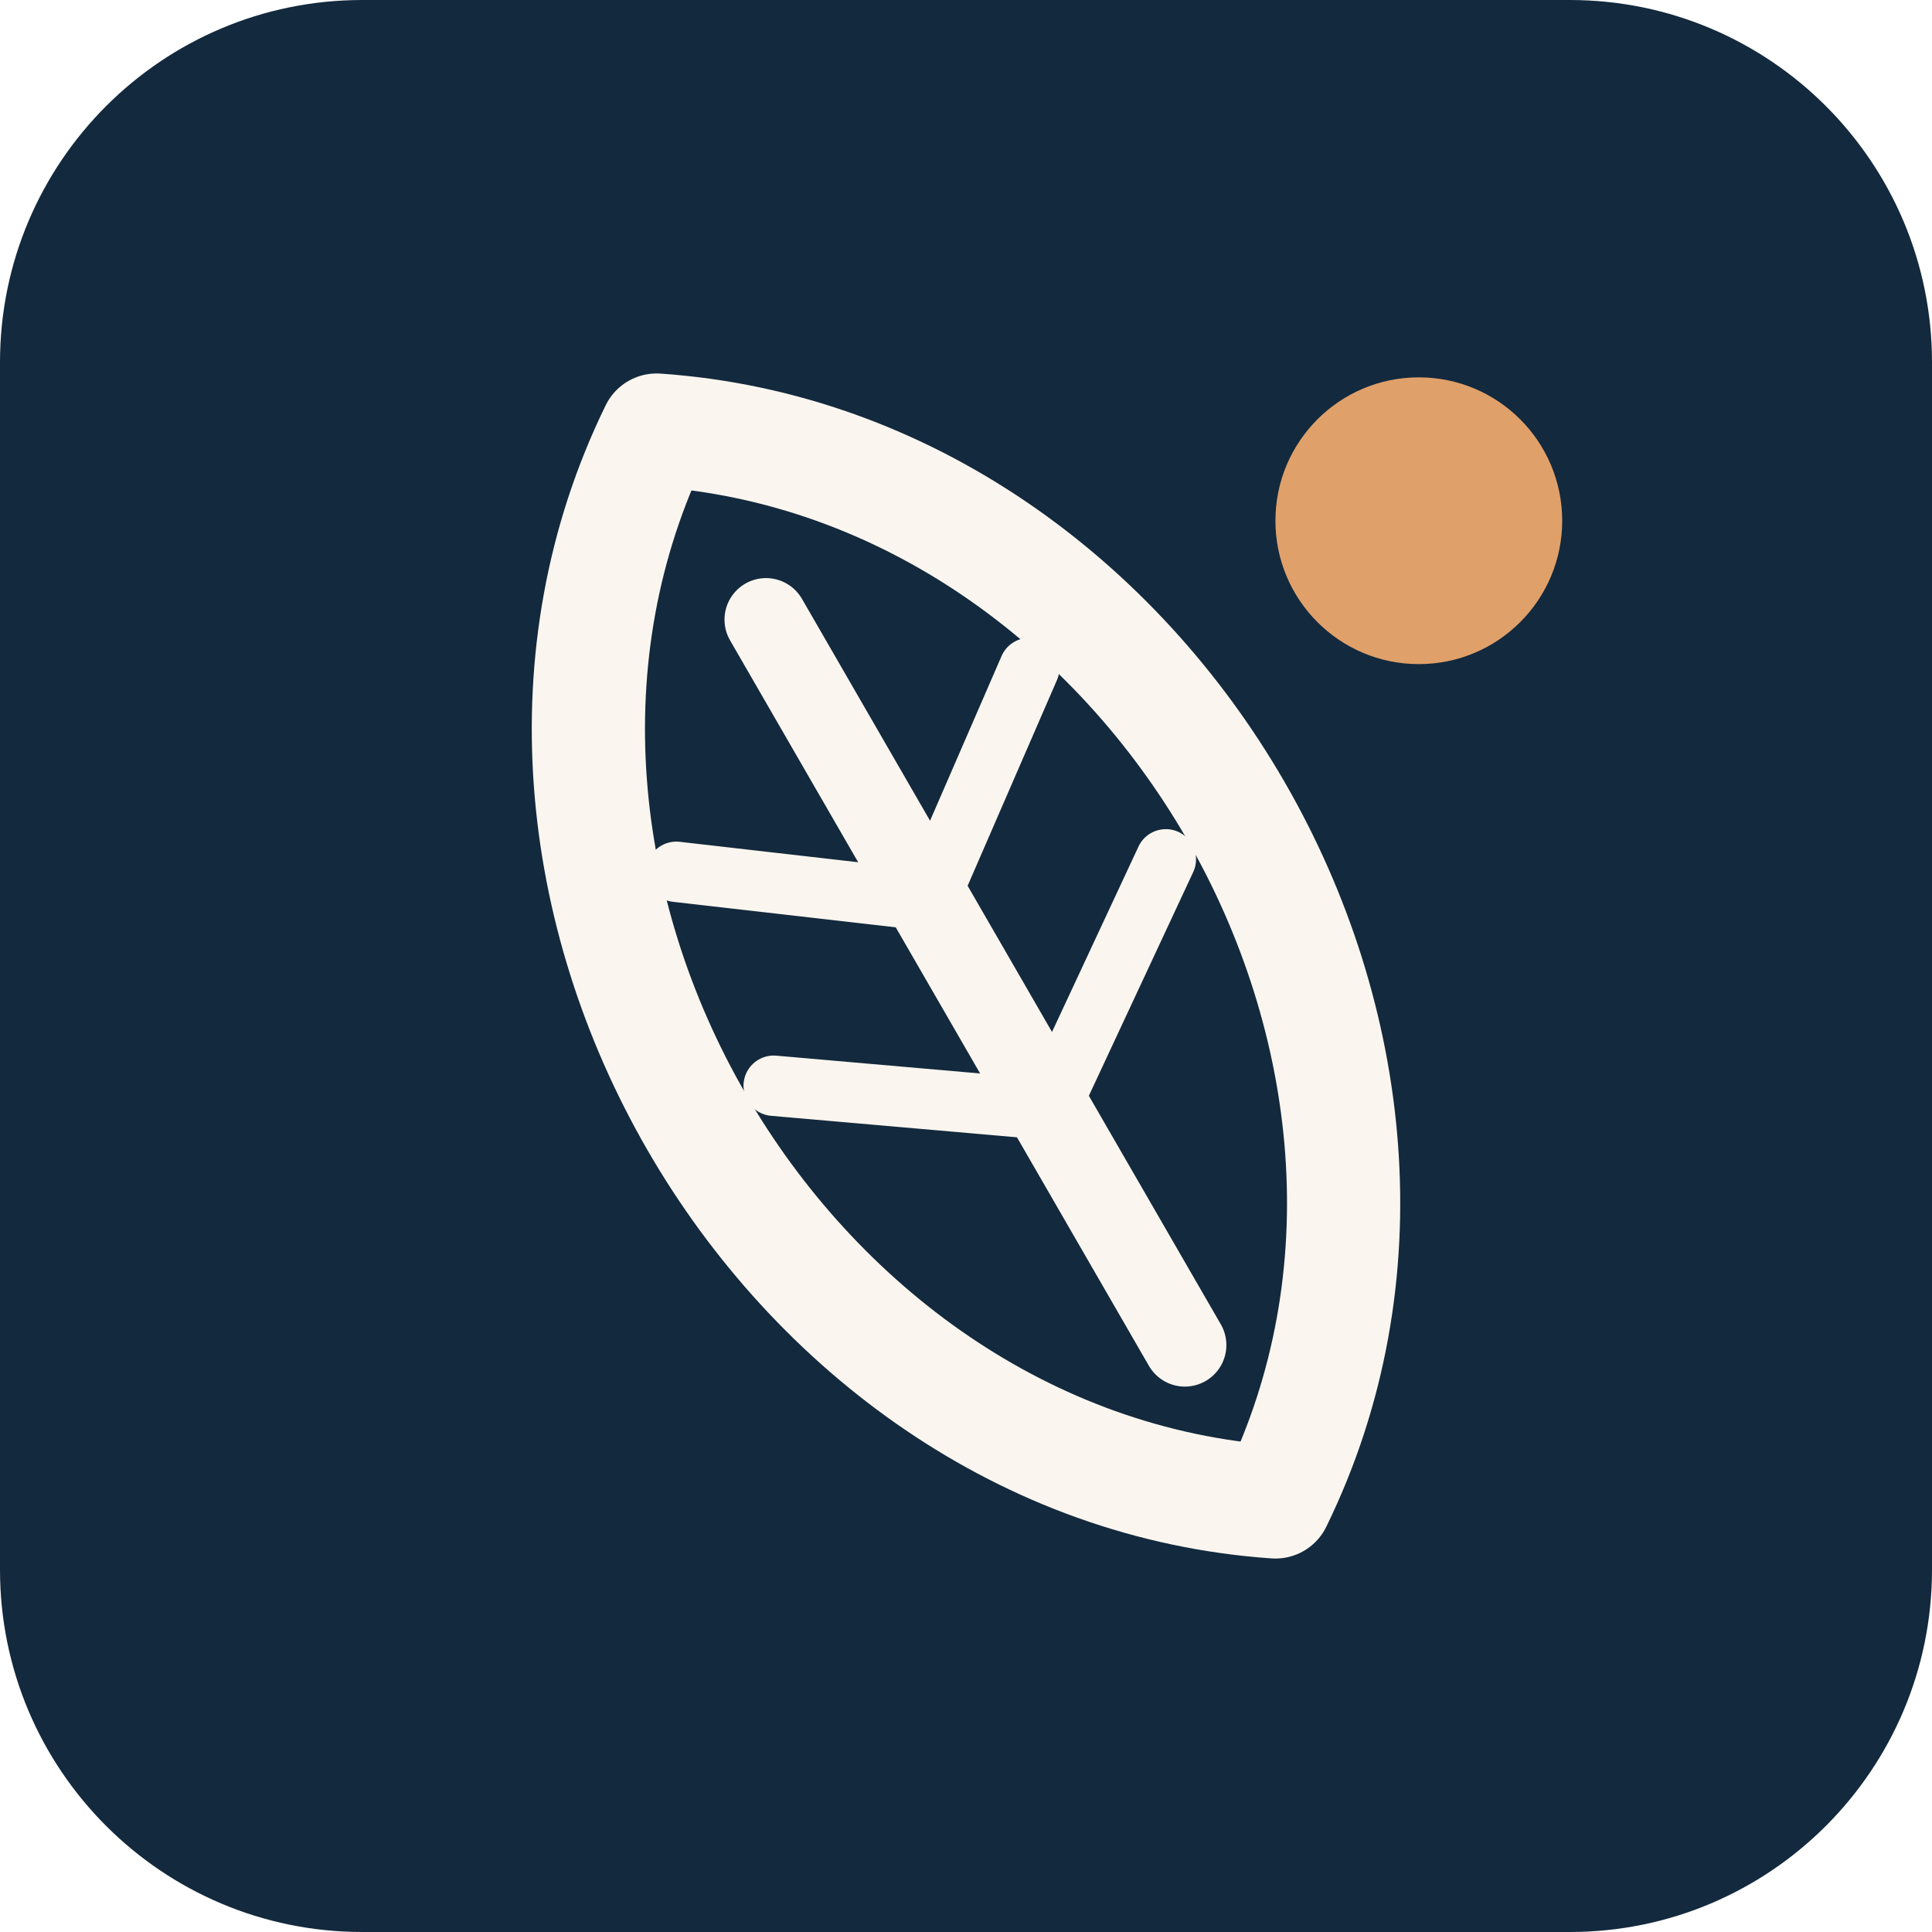
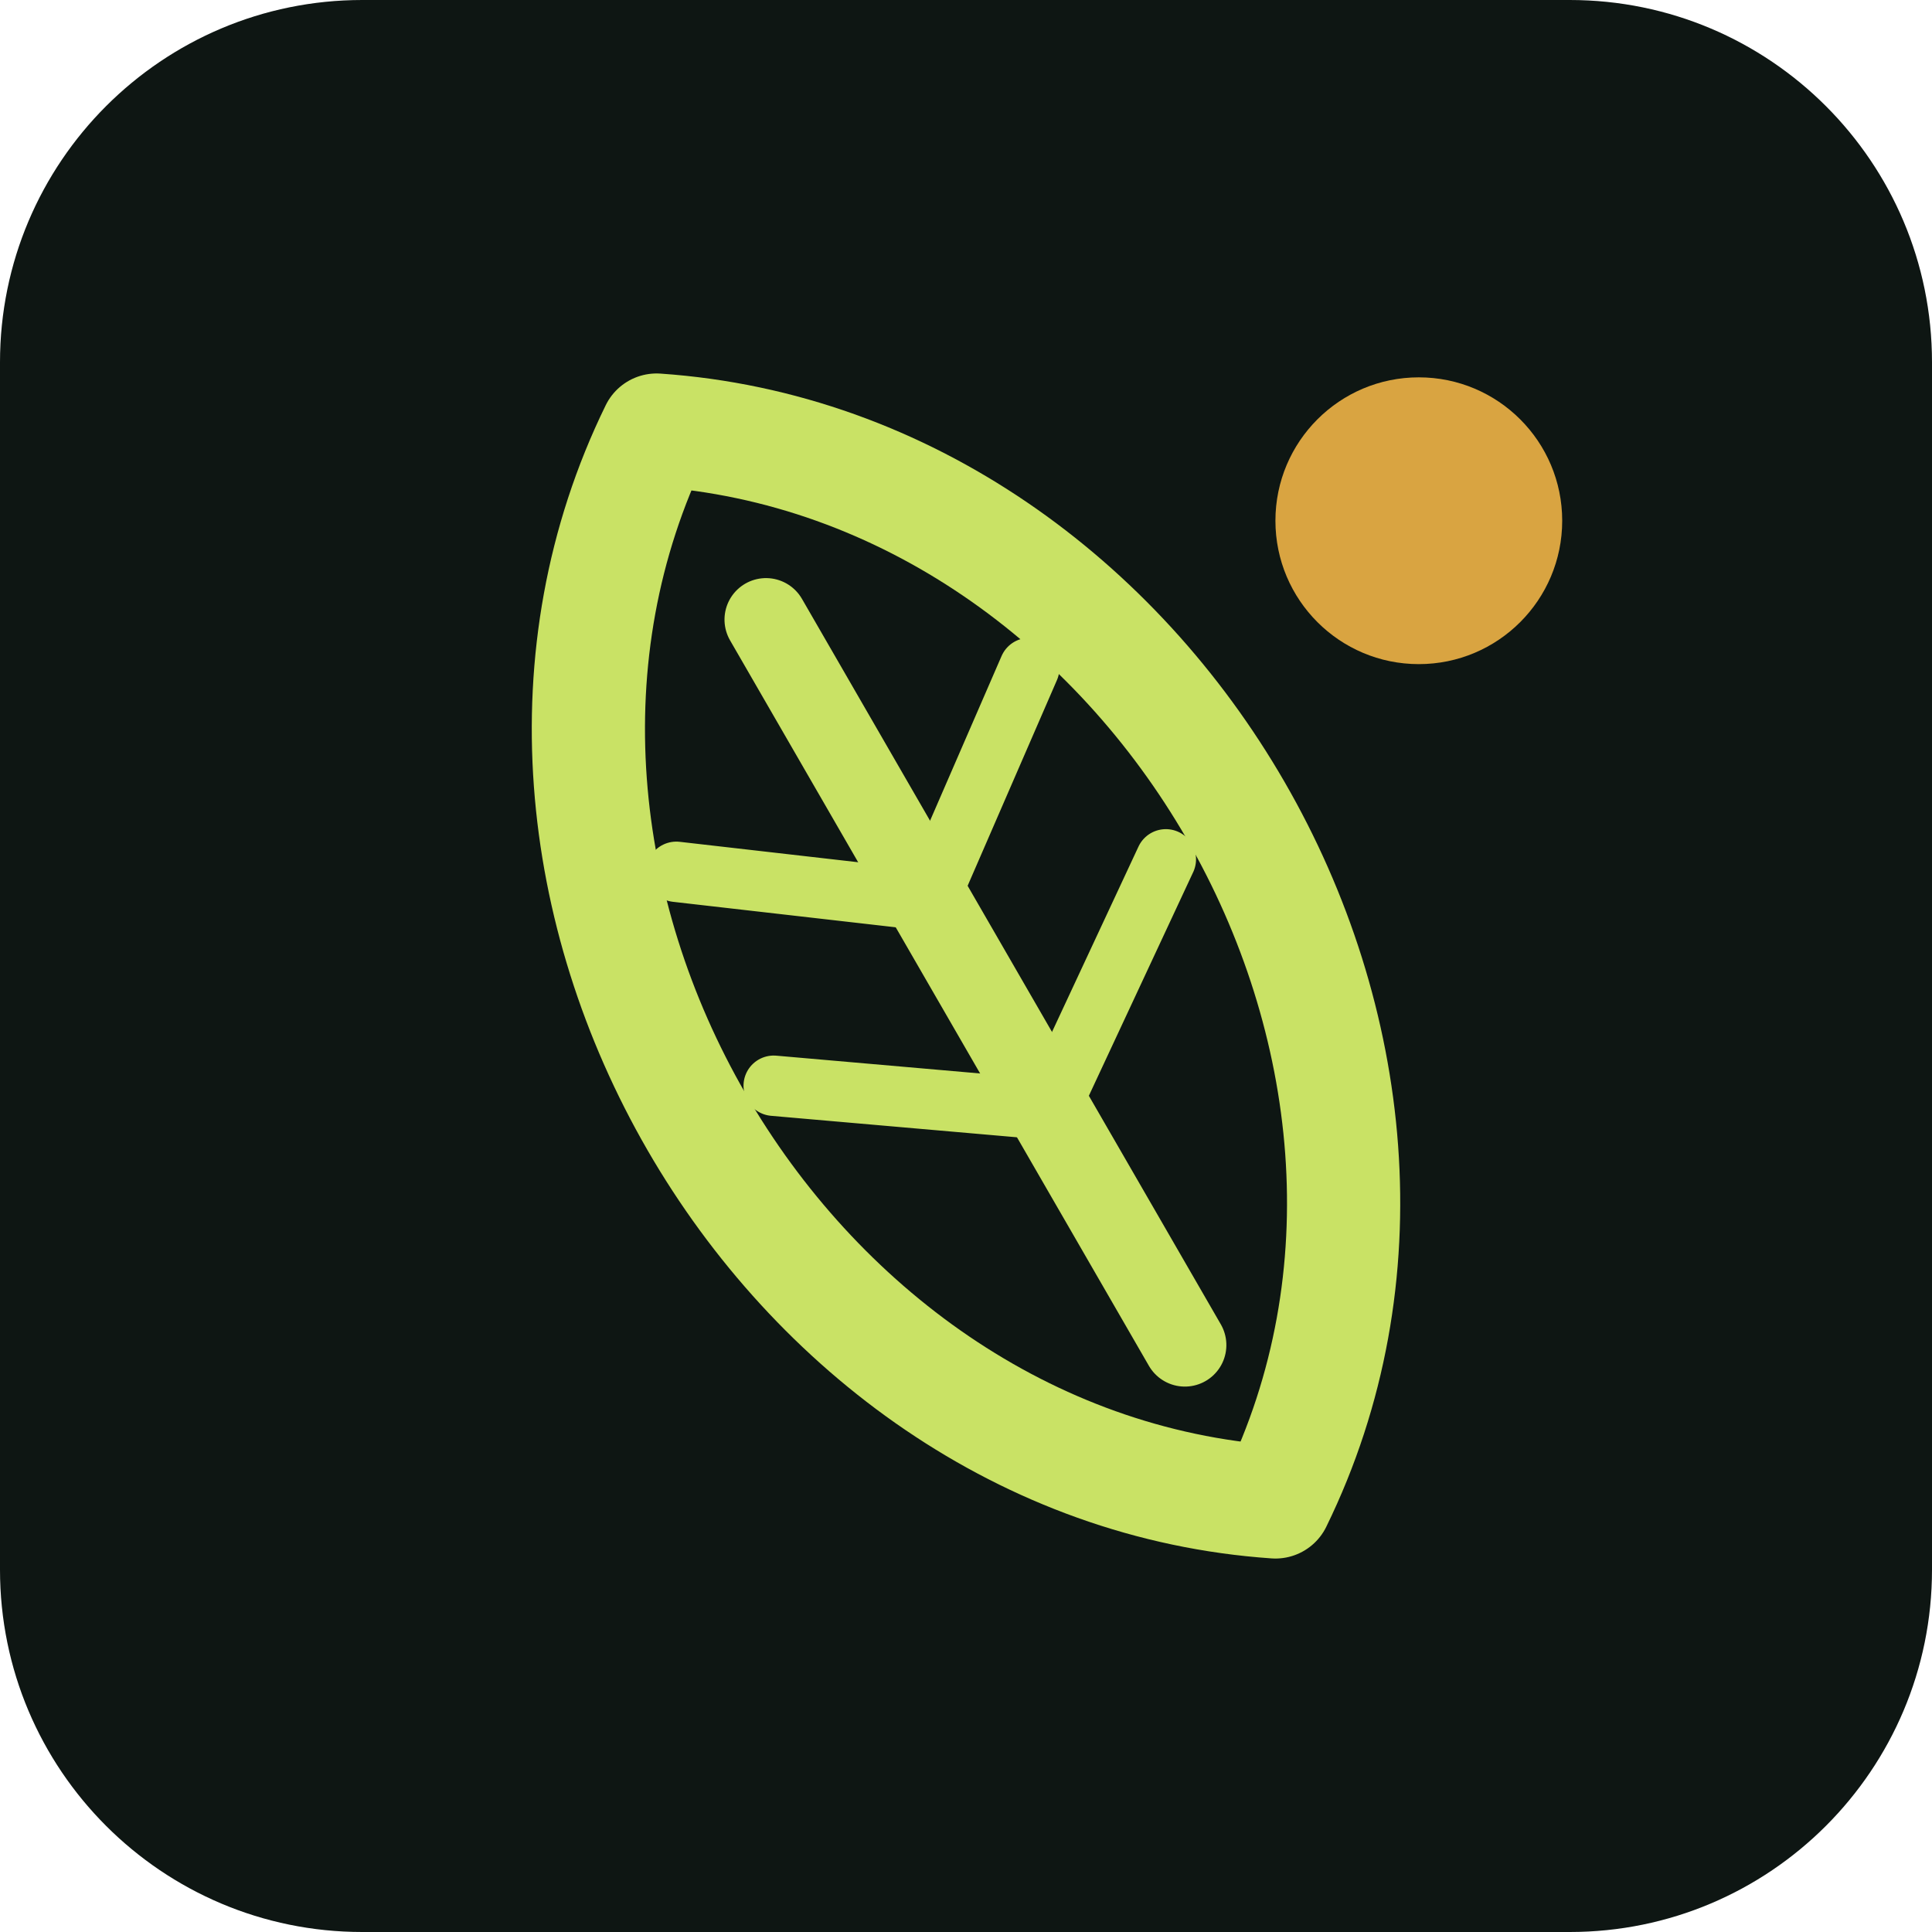
<svg xmlns="http://www.w3.org/2000/svg" viewBox="0 0 512 512">
-   <rect width="512" height="512" rx="96" fill="#13293D" />
+   <rect width="512" height="512" rx="96" fill="#0E1613" />
  <g transform="rotate(-30 256 256)">
-     <path d="M256 92C366 166 366 346 256 420C146 346 146 166 256 92Z" fill="none" stroke="#FAF6EF" stroke-width="30" stroke-linejoin="round" />
-     <path d="M256 150V372" stroke="#FAF6EF" stroke-width="22" stroke-linecap="round" />
-     <path d="M256 236L310 196M256 300L316 258M256 236L202 196M256 300L196 258" stroke="#FAF6EF" stroke-width="16" stroke-linecap="round" />
+     <path d="M256 92C366 166 366 346 256 420C146 346 146 166 256 92Z" fill="none" stroke="#C9E265" stroke-width="30" stroke-linejoin="round" />
+     <path d="M256 150V372" stroke="#C9E265" stroke-width="22" stroke-linecap="round" />
+     <path d="M256 236L310 196M256 300L316 258M256 236L202 196M256 300L196 258" stroke="#C9E265" stroke-width="16" stroke-linecap="round" />
  </g>
-   <circle cx="376" cy="138" r="38" fill="#E0A06A" />
+   <circle cx="376" cy="138" r="38" fill="#D9A441" />
</svg>
